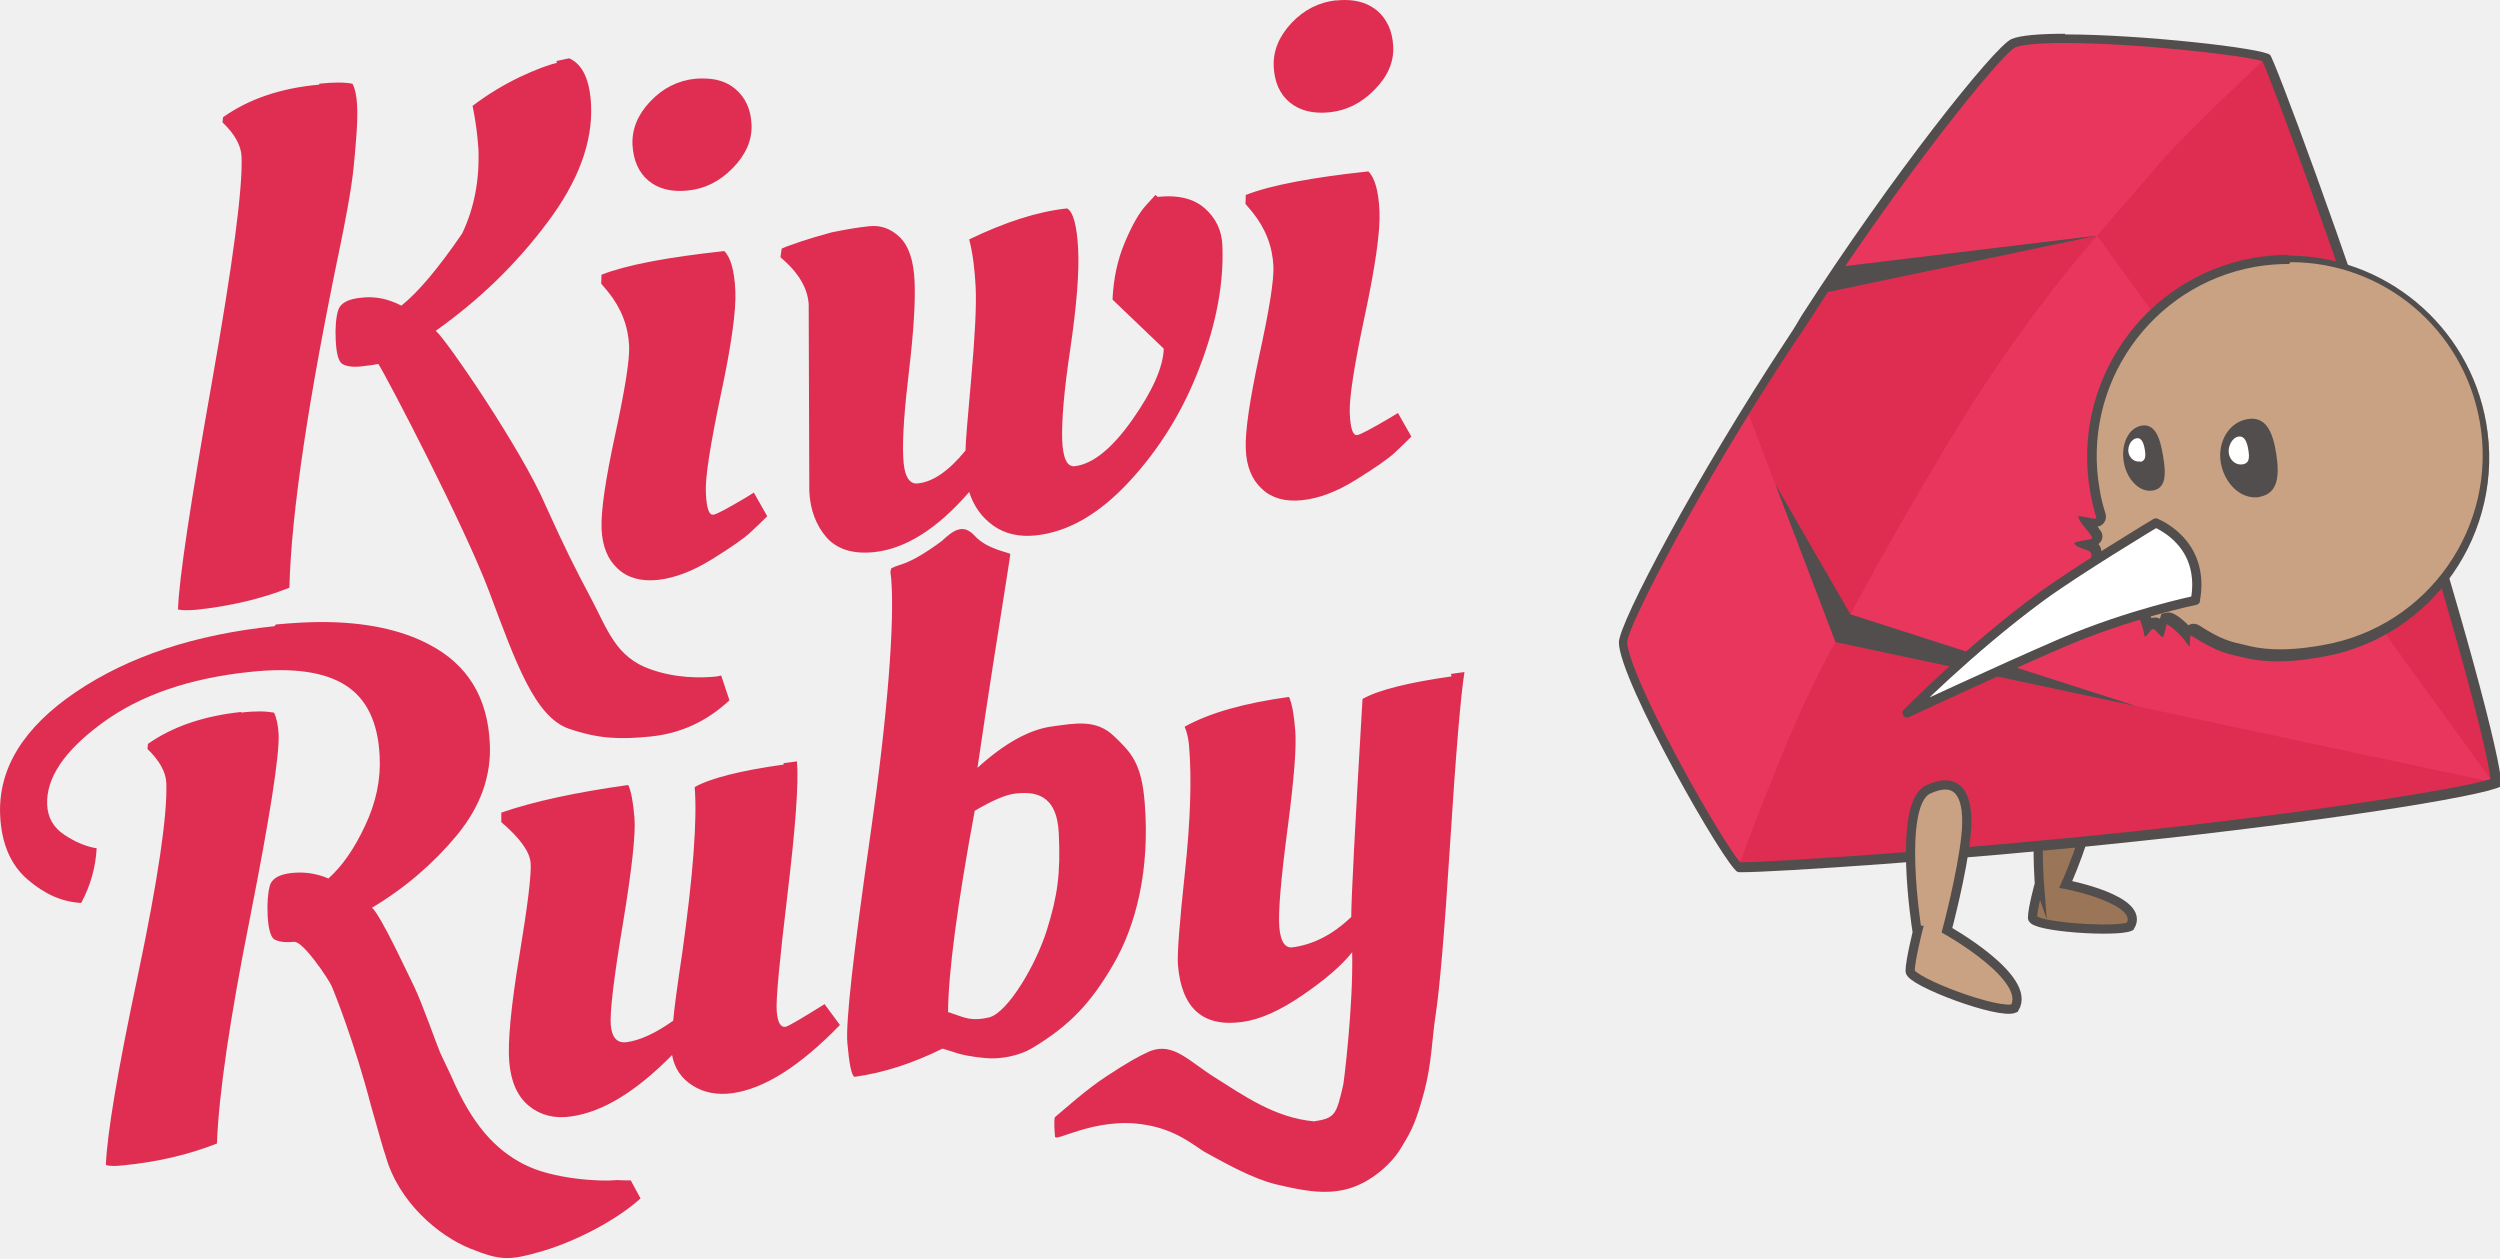
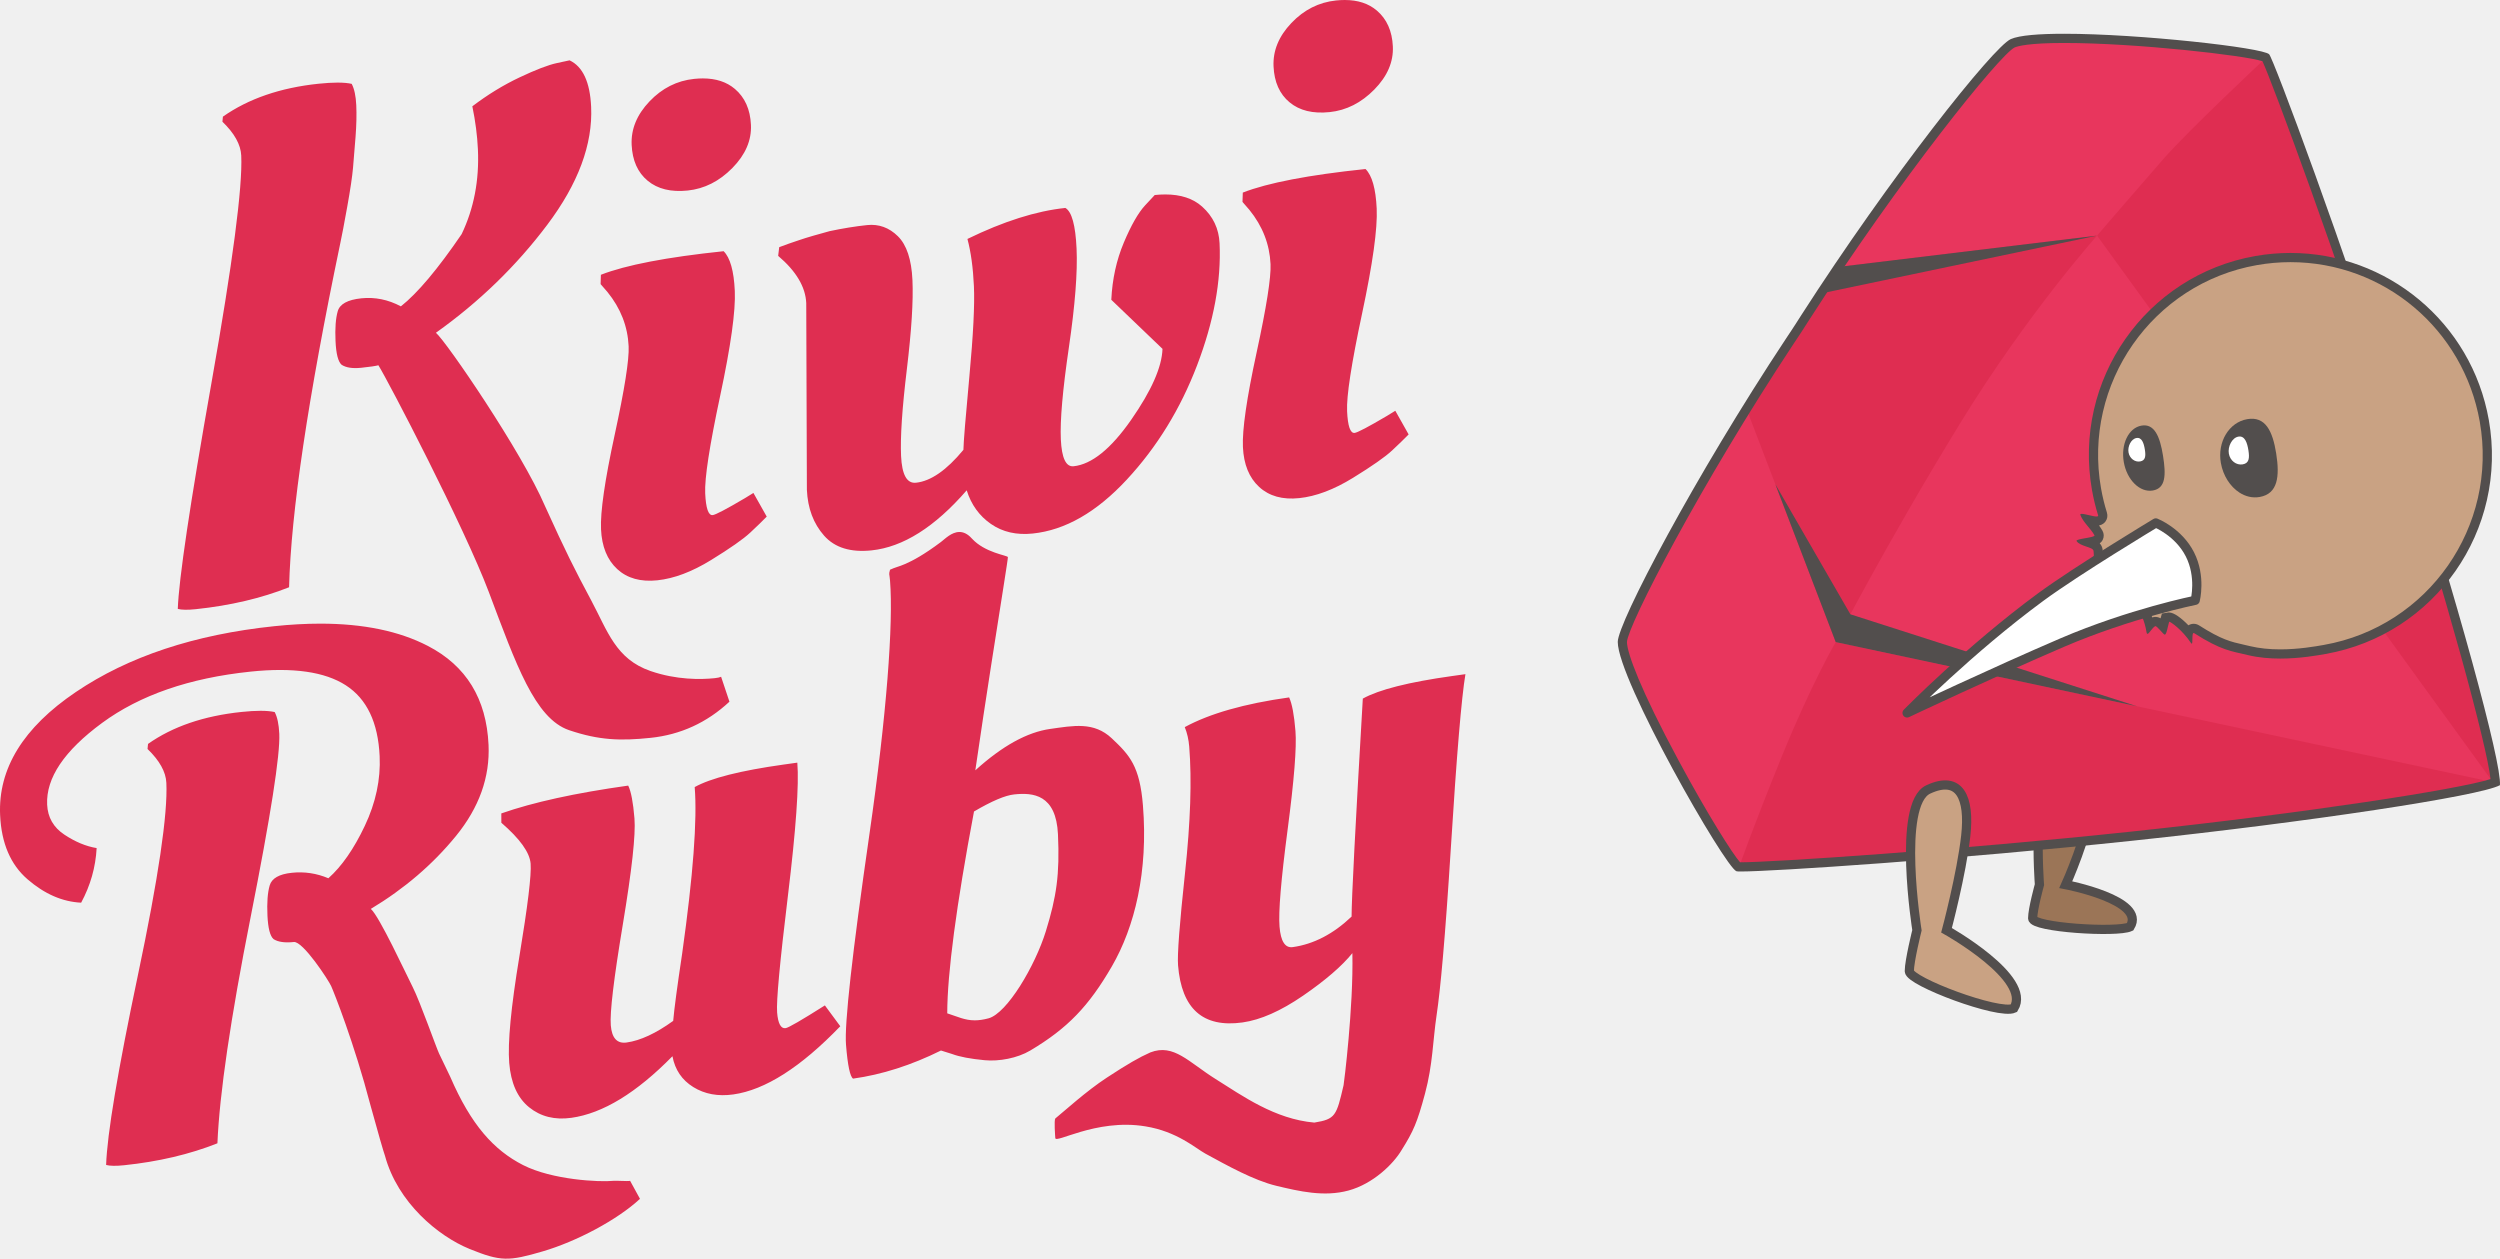
- <svg xmlns="http://www.w3.org/2000/svg" xmlns:xlink="http://www.w3.org/1999/xlink" width="814.62" height="410.13" viewBox="0 0 814.62 410.13">
-   <path fill="#9B7557" d="M664.55 288.26s-2.86-36.56 6.27-40.82c9.13-4.25 12.1 2.4 10.88 13.45-1.23 11-8.58 27.3-8.58 27.3s26.35 5 20.97 13.7c-4.4 2-31.8.2-31.8-2.8s2.2-11 2.2-11" />
-   <path fill="none" stroke="#524E4D" stroke-width="3" stroke-miterlimit="10" d="M664.55 288.26s-2.86-36.56 6.27-40.82c9.13-4.25 12.1 2.4 10.88 13.45-1.23 11-8.58 27.3-8.58 27.3s26.35 5 20.97 13.7c-4.4 2-31.8.2-31.8-2.8s2.2-11 2.2-11z" />
-   <path fill="#E8365D" d="M585.7 106.18l1.66-2.6c28.78-44.94 61.87-86.68 67.47-89.17 11.1-4.9 80.28 2.1 83 4.9 1.4 1.5 23.64 61.3 42.75 120.7 17.38 54 32.04 107.6 31.42 114.8l.02.1H812v.1h-.02c-6.32 3.5-61.3 11.8-117.7 17.9-62 6.6-125.72 10.6-127.6 9.9-3.7-1.3-38.15-61.7-38.15-73.9 0-6.1 24.73-53.3 54.14-97.8l1.7-2.5 1.34-2z" />
-   <path fill="#DF2D51" d="M569.37 133.94l28.8 75.3s16.04-31.34 40.6-71.43c21.78-35.5 44.55-61 44.55-61L600 86.9l-30.63 47.08z" />
-   <path fill="#524E4D" d="M600 86.86l83.32-10.08-89.26 18.7" />
-   <path fill-rule="evenodd" clip-rule="evenodd" fill="#DF2D51" d="M566.67 282.53c1.9.7 65.1-3.27 127.12-9.88 51.1-5.45 110.5-13.85 118.2-17.85l-213.9-45.6s-7.9 13.36-17.7 37.45c-9.4 22.98-13.9 35.85-13.9 35.85M737.8 19.3c1.4 1.47 23.56 60.45 42.63 119.8 15.7 48.98 32.1 106.74 31.53 115.37L683.33 76.77s16.88-19.6 21.65-25c8.42-9.58 32.87-32.46 32.87-32.46" />
-   <path fill="#524E4D" d="M672.6 14c23.64 0 58.9 4.06 64.6 5.94 3.35 7.18 24.46 64.26 42.68 120.7 17.33 53.68 30.48 102.26 31.65 113.22-10.5 3.37-60.38 11.1-116.62 17.07-57.8 6.14-117.7 10.04-127.6 10.04h-.3c-2.4-2.7-10.6-15.68-20-33.14-12.4-23.06-16.8-35.1-16.8-38.65.3-5.46 24-51.36 54.4-97.3l1.8-2.62 1.4-2.1 1.7-2.63c29.8-46.38 62.3-86.6 67.1-89.05 1-.45 4.6-1.48 16.2-1.48m0-3c-8.1 0-14.6.5-17.4 1.74-5.6 2.5-39.2 44.73-68.4 90.17l-1.6 2.7-1.3 2.1-1.7 2.6c-29.8 45.1-54.9 92.8-54.9 99 0 12.3 34.9 73.4 38.7 74.8.2.1.7.1 1.5.1 10.2 0 69.8-3.8 128-10 57.2-6 112.9-14.5 119.3-18v-.1c.6-7.2-14.2-61.5-31.9-116.1-19.4-60.2-42-120.7-43.4-122.1-2.1-2.2-42.2-6.7-66.8-6.7" />
-   <path fill="#524E4D" d="M602.94 200.17l-24.45-42.4 19.6 51.46 98.1 20.9" />
-   <path fill-rule="evenodd" clip-rule="evenodd" fill="#C9A283" d="M743.02 213.1c-3.7 0-7.1-.36-10.08-1.07-.73-.18-1.4-.33-2.07-.48-4.4-1-7.58-1.7-15.1-6.5-.3-.2-.64-.3-.97-.3-.95 0-1.42.56-1.66 1.28-2.46-2.85-5.2-4.96-6.3-4.96h-.13l-1 .17-.2.92c-.1.55-.3 1.15-.4 1.72v.33c-1-1.1-1.7-1.6-2.5-1.6h-.4l-.4.2c-.4.2-.7.5-1.1.9-2.2-8.8-8.8-13-13.3-15.8-1.4-.9-3.4-2.1-3.5-2.7.4-3.6.1-5.3.1-5.8-.2-1.4-1.7-1.9-3.2-2.4 2-.3 3-.6 3.4-1.5.3-.4.2-1 0-1.5-.6-1.1-1.4-2.1-2.2-3-.3-.4-.7-.8-1-1.3 1 .3 1.9.5 2.6.5.8 0 1.4-.2 1.7-.7.4-.4.4-1 .3-1.6-.8-2.6-1.5-5.3-1.9-8-6.2-34.9 17.2-68.3 52-74.5 3.7-.6 7.5-1 11.2-1 31.2 0 57.7 22.4 63.2 53.2 3 17-.8 34-10.6 48.1-9.8 14.1-24.5 23.4-41.4 26.4l-.2.1c-2.6.5-8.1 1.5-14.3 1.5" />
-   <path fill="#524E4D" d="M746.34 85.42c30.43 0 56.37 21.86 61.68 51.96 6.02 34.12-16.76 66.76-50.8 72.76l-.2.04c-2.6.46-8 1.4-14 1.4-3.6 0-6.87-.33-9.73-1-.8-.2-1.5-.34-2.1-.5-4.3-.95-7.4-1.64-14.6-6.3-.6-.34-1.2-.52-1.8-.52-.6 0-1.2.15-1.7.5-2.3-2.36-4.8-4.18-6.3-4.18h-.3l-.3.03-1.9.4-.5 1.6c-.5-.3-1.1-.4-1.7-.4-.4 0-.7.1-1.1.2-2.9-8-9.3-12.1-13.4-14.7-1-.6-2.3-1.4-2.8-1.9.2-3.3 0-5-.1-5.6-.1-.8-.5-1.4-.9-1.9.4-.3.7-.7 1-1.2.4-.9.4-2-.1-2.8-.4-.6-.8-1.2-1.2-1.7 1.1-.2 1.8-.8 2.1-1.3.6-.8.8-1.9.5-2.9-.8-2.5-1.5-5.2-1.9-7.8-6.1-34.1 16.7-66.7 50.8-72.7 3.6-.6 7.3-.9 10.9-.9m0-3c-3.8 0-7.6.4-11.5 1-35.7 6.3-59.6 40.5-53.3 76.3.5 2.8 1.1 5.6 2 8.3.1.3-.2.4-.6.4-1.2 0-3.7-.8-4.8-.8-.4 0-.6.1-.5.3.9 2.5 3.3 4.3 4.6 6.7.4.8-6.3 1.1-5.9 1.9 1.1 1.8 5.3 1.9 5.5 3.2 0 .1.3 1.7-.1 5.5-.3 3.8 15 6.1 17.4 21.1.1.4.2.5.3.5.5 0 1.5-2 2.5-2.5h.1c.6 0 2.5 2.5 2.9 2.7h.1c.6 0 .9-2.4 1.4-4.2.4 0 4.1 2.5 7.2 7 0 .1.1.2.2.2.4 0-.1-3.5.6-3.5 0 0 .1 0 .2.1 8.9 5.7 12 5.86 17.6 7.2 3.4.8 7 1.1 10.4 1.1 6.4 0 12.1-1.05 14.7-1.5 35.7-6.3 59.5-40.43 53.2-76.24-5.6-32-33.3-54.5-64.6-54.5" />
-   <path fill="#FFF" d="M715.3 195.6s2-7.68-1.74-14.98c-3.72-7.3-11.1-10.22-11.1-10.22s-25.58 15.4-37.52 24.17c-23.3 17.13-43.53 37.74-43.53 37.74s28.4-13.3 50.6-22.9c22.3-9.5 43.4-13.8 43.4-13.8" />
-   <path fill="none" stroke="#524E4D" stroke-width="3" stroke-linecap="round" stroke-linejoin="round" stroke-miterlimit="10" d="M715.3 195.6s2-7.68-1.74-14.98c-3.72-7.3-11.1-10.22-11.1-10.22s-25.58 15.4-37.52 24.17c-23.3 17.13-43.53 37.74-43.53 37.74s28.4-13.3 50.6-22.9c22.3-9.5 43.4-13.8 43.4-13.8z" />
-   <path fill="#524E4D" d="M736.32 161.94c-2.35.4-4.64-.17-6.62-1.44-3-1.94-5.3-5.5-6.04-9.63-1.2-6.84 2.63-13.24 8.56-14.28 5.94-1.1 8.32 3.8 9.48 11.2 1.16 7.4.55 13-5.38 14.1" />
-   <path fill="#FFF" d="M730.8 151.3c-2.1.38-4.13-1.18-4.53-3.47-.4-2.3 1-5.2 3.1-5.56 2.1-.37 2.9 2 3.27 4.48.4 2.5.25 4.2-1.84 4.56" />
-   <path fill="#524E4D" d="M701.5 159.83c-4.2.74-8.43-3.4-9.46-9.23-1.03-5.84 1.54-11.17 5.74-11.9 4.2-.75 6.02 3.45 7.03 9.77 1.1 6.33.9 10.62-3.3 11.36" />
-   <path fill="#FFF" d="M697.36 150.36c-1.75.3-3.44-1-3.8-2.95s.85-4.3 2.6-4.6c1.75-.3 2.4 1.7 2.74 3.8.33 2.1.22 3.6-1.54 3.9" />
-   <path fill="#C9A283" d="M624.63 303.12s-6.6-41.1 3.68-45.88c10.3-4.8 13.6 2.68 12.3 15.12s-6.2 30.76-6.2 30.76 28 15.64 22 25.43c-4.8 2.24-34-8.73-34-12.1s2.5-13.33 2.5-13.33" />
-   <path fill="none" stroke="#524E4D" stroke-width="3" stroke-miterlimit="10" d="M624.63 303.12s-6.6-41.1 3.68-45.88c10.3-4.8 13.6 2.68 12.3 15.12s-6.2 30.76-6.2 30.76 28 15.64 22 25.43c-4.8 2.24-34-8.73-34-12.1s2.5-13.33 2.5-13.33z" />
-   <defs>
-     <path id="a" d="M255.4 249.12c-14.1 1.98-23.8 4.42-29.04 7.34.86 10.66-.5 28.73-4.08 54.23-1.63 10.8-2.6 18.1-2.92 21.9-5.63 4-10.7 6.4-15.18 7-3.1.4-4.82-1.5-5.16-5.6s.97-15.2 3.93-32.9c2.95-17.8 4.2-29.3 3.8-34.5-.43-5.3-1.12-8.9-2.05-10.8-17.2 2.4-30.98 5.4-41.35 9v3.1c6.08 5.2 9.26 9.6 9.55 13.3.3 3.6-.93 13.7-3.66 30.2s-3.84 28.1-3.3 34.6c.52 6.5 2.67 11.3 6.45 14.4 3.7 3 8.3 4.2 13.7 3.4 10.2-1.4 21.2-8.1 32.9-20 .8 4.4 3.1 7.7 6.8 10 3.7 2.3 8 3.1 13 2.4 10.4-1.5 22-8.9 34.9-22.2l-5-6.8c-7.7 4.8-11.9 7.3-12.8 7.4-1.6.2-2.5-1.5-2.8-5.1-.3-3.7.9-16.3 3.5-38s3.7-36.2 3.1-43.4l-4.4.6zM78.7 231.98c-12.3 1.3-22.46 4.76-30.5 10.42l-.15 1.65c3.93 3.8 5.97 7.46 6.14 11.02.4 10.22-2.6 31.03-9.2 62.44-6.7 31.5-10.1 52.1-10.5 62.1 1.2.4 3.2.4 5.8.1 11.2-1.1 21.3-3.5 30.4-7.1.6-16.1 4.2-40.6 10.8-73.7 6.5-33 9.6-52.9 9.3-59.7-.2-3.1-.7-5.4-1.5-7-1.2-.2-2.8-.4-4.6-.4-1.8 0-3.9.1-6.2.4M473 220.4c-14.1 2-23.8 4.42-29.03 7.35-2.45 41.58-3.67 65.26-3.67 71.04-5.94 5.7-12.33 9-19.15 9.9-2.46.3-3.9-1.9-4.3-6.7-.36-4.8.5-15.3 2.65-31.6s3-27 2.56-32.3c-.4-5.3-1.1-8.9-2.04-11-14.57 2-25.9 5.2-34 9.7.77 1.9 1.26 4 1.44 6.3.9 10.8.43 24.5-1.36 41.2-1.8 16.7-2.54 26.7-2.27 30.1 1.15 14.2 8.16 20.4 21.02 18.6 5.9-.8 12.43-3.8 19.7-8.8 7.3-5 12.62-9.6 16.05-13.9.4 17.6-2.74 42.5-2.87 43-2.3 10-2.63 11-9.5 12.1-12.9-1.1-23.4-8.7-32.2-14.2-8.8-5.5-13.65-11.6-21.26-8.7-3.64 1.6-7.5 3.8-14.2 8.2-6.73 4.4-13.77 10.8-16.78 13.3-.5.6-.1 5.7 0 6.4 0 .9 3.2-.6 8.2-2.1 5.4-1.6 12.9-3.2 21.1-1.8 10.3 1.6 16.4 7.1 19.5 8.9 6.9 3.8 15.7 8.7 23.1 10.5 7.4 1.7 15.5 3.7 23.5 1.5 7.9-2.2 14.6-8.6 17.3-13.3 3.8-6.1 5-8.9 7.6-18.4 2.5-9.5 2.5-17.5 3.8-25.6 1.2-8.2 2.7-24.8 4.6-54.8 1.9-30 3.5-48.8 4.7-56.3l-4.4.6zM89.4 204.05c-26 2.7-47.55 9.86-64.7 21.45C7.58 237.1-.64 250.5.05 265.7c.42 9.13 3.4 16.1 8.93 20.87 5.54 4.8 11.36 7.35 17.47 7.65 3.03-5.6 4.7-11.55 5.05-17.8-3.47-.57-6.98-2.04-10.53-4.4-3.55-2.36-5.42-5.6-5.6-9.8-.4-8.67 5.56-17.54 17.9-26.6 12.32-9.07 28.44-14.64 48.36-16.7 13.85-1.47 24.2 0 31.05 4.43 6.85 4.4 10.53 12.13 11.03 23.1.4 7.6-1.2 15.16-4.8 22.7-3.5 7.5-7.5 13.2-11.9 17.1-3.8-1.63-7.8-2.23-11.9-1.8-4.1.44-6.5 1.8-7.2 4.14-.6 2.3-.9 5.5-.7 9.7.2 4.1.9 6.7 2 7.7 1.5.9 3.7 1.2 6.6.9 3-.3 11.3 12.3 12.2 14.3s7.5 18.5 12.8 38.8c2.7 9.5 4.2 15 4.8 16.5 4.2 15.3 17.4 26.2 27.5 30.3 10.2 4.1 12.9 4 23.9.8 11.1-3.3 24.3-10.3 31.7-17.1l-3.2-5.9c-.2.1-1.6 0-2.9 0-1-.1-2-.1-2.5 0-4.5.4-19.9-.3-29.4-5.2s-16.9-13-23.7-28.8l-3.6-7.6c-.8-1.8-6.2-17-8.5-21.6-2.3-4.6-10.9-23.3-13.7-25.6 11-6.6 20.2-14.6 27.8-23.8 7.6-9.3 11.1-19.2 10.6-29.7-.7-15.1-7.3-25.8-19.8-32.3-9.3-4.9-21-7.3-35-7.3-4.7 0-9.7.3-14.9.8m219 126.5c.1-13.1 3-35 8.7-65.8 5.8-3.4 10.2-5.3 13.2-5.6 6.1-.7 13.6-.1 14.2 13 .6 13.1-.4 20.3-3.9 31.5s-12.6 26.7-18.7 28.4c-1.7.4-3.2.6-4.5.6-3.2 0-5.5-1.2-8.9-2.3m-2-153.6c-5.5 4.1-9.2 6.1-11.6 7.1-2.2.9-3.2 1-5 1.9-.5 1.8-.2 1 0 3.5 1.1 13.9-1.1 43.7-6.7 82.7s-8.2 61.8-7.6 68.5 1.3 10.4 2.3 11c9.5-1.3 19-4.4 28.7-9.2l3.6 1.1c2.4.9 6 1.6 10.6 2s10.7-.7 14.9-3.2c12.2-7.3 19.1-14.5 26.6-27.4s11.9-31 10.2-52.5c-1-12.9-4.3-16.4-10.1-21.9s-12.5-4.1-20-3.1c-7.5 1-15.6 5.5-24.4 13.5 3.5-24.1 7.2-47.2 9.2-59.8.9-5.9 1.5-9.5 1.5-9.8 0-.6-7.5-1.4-11.7-6.1-1.4-1.5-2.7-2.1-4-2.1-2.6 0-4.7 2.3-6 3.3M196 89.4l-.1 3.04 2.2 2.6c4.3 5.3 6.6 11.2 6.9 17.7.2 4.35-1.3 13.95-4.53 28.83-3.22 14.87-4.7 25.14-4.45 30.8.25 5.63 2 9.96 5.3 12.96 3.24 3 7.6 4.2 13.05 3.63 5.43-.6 11.27-2.8 17.5-6.65s10.48-6.8 12.73-8.9c2.24-2.1 4.03-3.8 5.4-5.2l-4.36-7.7-2.73 1.7c-6.1 3.6-9.6 5.5-10.5 5.5-1.4.2-2.2-2.2-2.4-7.1-.3-4.8 1.4-15.4 4.8-31.7 3.5-16.3 5.1-27.7 4.8-34.2-.3-6.5-1.5-10.8-3.6-12.9-18.5 2-31.8 4.5-40 7.7m180.5-26l-3.1 3.4c-2.2 2.4-4.5 6.4-6.9 12.1-2.4 5.7-3.7 11.9-4 18.6l16.7 16c-.2 6-3.6 13.7-10.2 23.1s-12.9 14.5-18.8 15.2c-2.5.3-3.9-2.6-4.1-8.7-.2-6.1.6-16.1 2.7-29.9 2-13.8 2.9-24.6 2.5-32.2s-1.6-12.1-3.6-13.2c-9.5 1-20.1 4.4-31.9 10.1 1.1 4.3 1.8 9.4 2.1 15.4.3 6.1-.2 15.9-1.4 29.4s-1.9 21.5-1.9 24c-5.5 6.7-10.6 10.2-15.5 10.7-2.9.4-4.6-2.5-4.8-8.7-.3-6.1.4-15.5 1.9-28.1 1.5-12.7 2.1-22.4 1.8-29.1-.3-6.7-1.9-11.5-4.8-14.3-2.9-2.8-6.2-4-10-3.6-3.8.4-7.8 1.1-12.2 2-1.8.5-3.6 1-5.3 1.5-1.7.5-3.2 1-4.5 1.4l-3.4 1.2c-1 .3-2 .7-3.1 1.2l-.4 2.8c5.9 5 8.9 10.1 9.2 15.4l.2 60.9c.3 6.1 2.2 11 5.6 15 3.5 3.9 8.6 5.5 15.5 4.8 10.3-1.1 20.6-7.6 31-19.6 1.5 4.7 4.1 8.3 7.9 11 3.8 2.67 8.4 3.7 13.7 3.16 10.6-1.1 20.8-7 30.6-17.6 9.8-10.6 17.5-23 22.9-37.26 5.5-14.26 7.9-27.5 7.4-39.7-.2-4.8-2.1-8.8-5.7-12-2.9-2.6-6.9-3.95-11.9-3.95-1.1 0-2.27.1-3.47.2m28.7-.8l-.1 3.1 2.2 2.6c4.3 5.3 6.6 11.2 6.9 17.7.2 4.4-1.3 14-4.56 28.85-3.2 14.83-4.7 25.1-4.44 30.74.2 5.65 2 10 5.3 13 3.2 3 7.6 4.2 13 3.64 5.4-.54 11.3-2.74 17.5-6.6s10.5-6.8 12.75-8.9c2.23-2.1 4.02-3.84 5.4-5.22l-4.37-7.7-2.8 1.7c-6.1 3.6-9.6 5.4-10.5 5.5-1.4.2-2.2-2.2-2.4-7.1-.22-4.82 1.4-15.42 4.88-31.72s5.1-27.7 4.8-34.2c-.3-6.5-1.5-10.8-3.63-12.9-18.5 1.98-31.83 4.5-40 7.7M104 27.58C91.4 28.7 81 32.3 72.67 38.2l-.17 1.67c3.98 3.8 6 7.46 6.2 11.02.45 10.2-2.8 34.9-9.75 74.2S58.3 188.9 58 198.6c1.3.3 3.24.3 5.9.1 11.2-1.2 21.4-3.6 30.4-7.2.6-24.4 6.2-61.7 16.7-112.1.5-2.4 1.3-6.4 2.3-11.9 1-5.6 1.6-9.8 1.9-12.7.3-2.9.6-6.3.9-10.2.3-3.9.4-7.3.26-10.3-.15-3-.65-5.38-1.5-7-1.2-.27-2.75-.4-4.6-.4-1.78 0-3.84.12-6.2.36m122.43-1.6c-5.6.6-10.5 3.05-14.6 7.4-4.1 4.3-6 9-5.8 14.1.3 5.1 2 9 5.2 11.7 3.2 2.7 7.6 3.8 13 3.2 5.4-.54 10.3-3 14.5-7.32s6.3-9 6.1-14.07-2-8.9-5.3-11.7c-2.7-2.3-6.2-3.4-10.5-3.4-.9 0-1.8.02-2.8.12m-44.8-5.2c-2.7.6-6.8 2.1-12.1 4.6-5.2 2.5-10.4 5.6-15.4 9.4 1 4.9 1.6 9.5 1.9 14 .4 10-1.3 19.2-5.3 27.6-7.8 11.4-14.4 19.2-19.8 23.5-4.2-2.2-8.5-3.1-12.9-2.6-4.5.4-7 1.8-7.7 4.1-.7 2.3-1 5.6-.8 9.7.2 4.1.8 6.7 2 7.7 1.4.9 3.5 1.2 6.3.9 2.8-.3 4.7-.6 5.6-.8 3.2 5.1 28 52.7 36 73.9 8.8 23.5 15 41.2 26.2 45 9.7 3.3 16.6 3.5 26.5 2.5 9.8-1 18.3-4.9 25.7-11.8l-2.7-8.1c-.5.2-1.2.3-2.1.4-4.5.4-12.5.6-20.9-2.4-11.3-3.9-14-12.9-19.4-23.1-5.4-10.2-8.1-15.5-15-30.7-7.6-17.7-32.1-53.6-35.6-56.5 14.1-10 26.2-21.7 36.3-35.2 10.1-13.4 14.9-26.2 14.3-38.5-.4-8-2.7-13.1-7.1-15.1l-4.2.9zM435.4.1c-5.6.6-10.46 3.06-14.56 7.38-4.1 4.4-6.03 9.1-5.8 14.2.24 5.1 1.98 9 5.23 11.7 3.3 2.7 7.6 3.76 13.1 3.2 5.44-.6 10.3-3 14.55-7.36 4.27-4.34 6.3-9.02 6.06-14.05-.23-5-2-8.9-5.23-11.7C446 1.2 442.5 0 438.2 0c-.9 0-1.85.06-2.83.16" />
-   </defs>
-   <clipPath id="b">
-     <use xlink:href="#a" overflow="visible" />
-   </clipPath>
-   <path clip-path="url(#b)" fill="#DF2E51" d="M-5-5h487.5v420.13H-5z" />
+ <svg xmlns="http://www.w3.org/2000/svg" xmlns:xlink="http://www.w3.org/1999/xlink" version="1.1" id="Layer_1" x="0px" y="0px" width="814.618px" height="410.135px" viewBox="0 0 814.618 410.135" enable-background="new 0 0 814.618 410.135" xml:space="preserve">
+   <g>
+     <path fill="#9B7557" d="M664.547,288.265c0,0-2.862-36.562,6.272-40.82c9.134-4.258,12.102,2.383,10.878,13.449   c-1.225,11.064-8.577,27.371-8.577,27.371s26.346,5.02,20.966,13.734c-4.311,1.99-31.75,0.23-31.75-2.762   S664.547,288.265,664.547,288.265" />
+     <path fill="none" stroke="#524E4D" stroke-width="3" stroke-miterlimit="10" d="M664.547,288.265c0,0-2.862-36.562,6.272-40.82   c9.134-4.258,12.102,2.383,10.878,13.449c-1.225,11.064-8.577,27.371-8.577,27.371s26.346,5.02,20.966,13.734   c-4.311,1.99-31.75,0.23-31.75-2.762S664.547,288.265,664.547,288.265z" />
+     <path fill="#E8365D" d="M585.706,106.179c0.551-0.868,1.104-1.735,1.657-2.601c28.777-44.936,61.868-86.682,67.463-89.164   c11.113-4.93,80.281,2.057,83.014,4.891c1.396,1.449,23.627,61.291,42.736,120.656c17.38,53.988,32.046,107.621,31.423,114.81   l0.021,0.014c-0.006,0.002-0.015,0.006-0.022,0.01c0,0.01,0,0.018-0.001,0.025l-0.02-0.014   c-6.32,3.486-61.292,11.834-117.688,17.848c-62.014,6.611-125.728,10.562-127.618,9.875c-3.699-1.35-38.142-61.738-38.142-73.895   c0-6.122,24.735-53.3,54.137-97.831c0.565-0.856,1.135-1.714,1.704-2.569L585.706,106.179z" />
+     <path fill="#DF2D51" d="M569.367,133.941l28.799,75.285c0,0,16.042-31.328,40.616-71.414   c21.773-35.519,44.539-61.037,44.539-61.037l-83.329,10.084L569.367,133.941z" />
+     <polygon fill="#524E4D" points="599.992,86.858 683.321,76.775 594.057,95.473  " />
+     <path fill-rule="evenodd" clip-rule="evenodd" fill="#DF2D51" d="M566.668,282.529c1.892,0.688,65.104-3.266,127.118-9.875   c51.121-5.451,110.563-13.867,118.232-17.869l-213.854-45.561c0,0-7.845,13.352-17.645,37.449   C571.174,269.654,566.668,282.529,566.668,282.529" />
+     <path fill-rule="evenodd" clip-rule="evenodd" fill="#DF2D51" d="M737.839,19.305c1.396,1.45,23.559,60.428,42.627,119.807   c15.718,48.949,32.092,106.708,31.539,115.341L683.321,76.775c0,0,16.881-19.601,21.645-25.012   C713.395,42.189,737.839,19.305,737.839,19.305" />
+     <path fill="#524E4D" d="M672.588,14.002c23.649,0,58.921,4.058,64.623,5.941c3.344,7.18,24.453,64.26,42.666,120.686   c17.329,53.689,30.481,102.273,31.658,113.228c-10.515,3.371-60.383,11.088-116.621,17.068   c-57.831,6.148-117.791,10.049-127.619,10.049c-0.114,0-0.215-0.002-0.306-0.002c-2.423-2.709-10.624-15.682-20.02-33.145   c-12.408-23.059-16.829-35.094-16.829-38.646c0.274-5.46,23.984-51.361,54.398-97.304c0.571-0.864,1.146-1.728,1.74-2.617   l1.372-2.105c0.559-0.875,1.116-1.75,1.675-2.621c29.782-46.379,62.23-86.605,67.103-89.054   C657.432,15.035,661.016,14.002,672.588,14.002L672.588,14.002 M672.585,11.002c-8.134,0-14.571,0.494-17.371,1.734   c-5.673,2.51-39.229,44.73-68.411,90.176c-0.562,0.875-1.122,1.752-1.681,2.631l-1.355,2.078c-0.578,0.867-1.155,1.732-1.729,2.6   c-29.814,45.035-54.897,92.751-54.897,98.941c0,12.295,34.926,73.371,38.677,74.734c0.146,0.053,0.646,0.078,1.478,0.078   c10.185,0,69.799-3.885,127.936-10.066c57.189-6.08,112.935-14.523,119.342-18.049l0.021,0.014   c0.001-0.008,0.001-0.018,0.002-0.023c0.006-0.006,0.015-0.01,0.022-0.014l-0.021-0.012c0.632-7.273-14.24-61.514-31.864-116.115   c-19.379-60.041-41.921-120.561-43.338-122.027C737.312,15.527,697.183,11.002,672.585,11.002" />
+     <polygon fill="#524E4D" points="602.942,200.166 578.487,157.785 598.167,209.226 696.338,230.14  " />
+     <path fill-rule="evenodd" clip-rule="evenodd" fill="#C9A283" d="M743.021,213.095c-3.714,0-7.107-0.359-10.085-1.068   c-0.721-0.172-1.402-0.326-2.062-0.475c-4.402-0.988-7.584-1.703-15.095-6.495c-0.304-0.192-0.644-0.296-0.981-0.296   c-0.949,0-1.421,0.548-1.658,1.269c-2.463-2.853-5.188-4.955-6.312-4.955h-0.118l-1.073,0.17l-0.264,0.92   c-0.156,0.545-0.296,1.141-0.429,1.711c-0.025,0.104-0.051,0.218-0.078,0.334c-1.033-1.113-1.689-1.691-2.537-1.691h-0.375   l-0.398,0.191c-0.404,0.217-0.762,0.527-1.087,0.873c-2.261-8.838-8.848-12.998-13.318-15.821c-1.45-0.917-3.438-2.173-3.555-2.729   c0.328-3.629,0.112-5.379,0.038-5.828c-0.23-1.457-1.726-1.984-3.189-2.482c1.942-0.352,2.956-0.611,3.393-1.53   c0.226-0.475,0.207-1.034-0.049-1.495c-0.627-1.127-1.446-2.117-2.238-3.074c-0.351-0.424-0.694-0.838-1.011-1.252   c0.979,0.228,1.896,0.431,2.597,0.431c0.769,0,1.347-0.255,1.716-0.757c0.33-0.448,0.419-1.025,0.244-1.584   c-0.816-2.625-1.474-5.336-1.953-8.057c-6.16-34.937,17.171-68.357,52.008-74.498c3.698-0.652,7.462-0.984,11.187-0.984   c31.164,0,57.729,22.375,63.163,53.201c2.985,16.924-0.781,33.994-10.604,48.065c-9.823,14.07-24.527,23.458-41.402,26.432   l-0.229,0.041C754.625,212.126,749.14,213.095,743.021,213.095" />
+     <path fill="#524E4D" d="M746.339,85.422c30.435,0,56.375,21.854,61.685,51.961c6.017,34.121-16.769,66.762-50.791,72.761   l-0.227,0.041c-2.596,0.457-7.996,1.41-13.984,1.41c-3.598,0-6.873-0.346-9.737-1.027c-0.728-0.174-1.414-0.328-2.078-0.479   c-4.255-0.955-7.329-1.645-14.62-6.296c-0.545-0.348-1.163-0.531-1.786-0.531h-0.002c-0.553,0-1.163,0.148-1.712,0.494   c-2.264-2.354-4.724-4.178-6.259-4.178h-0.251l-0.235,0.037l-1.885,0.303l-0.447,1.559c-0.505-0.288-1.049-0.456-1.681-0.457   c-0.348,0-0.694,0.059-1.021,0.17c-2.844-8.055-9.277-12.12-13.355-14.695c-0.972-0.613-2.248-1.421-2.811-1.92   c0.259-3.307,0.07-5.01-0.025-5.602c-0.128-0.805-0.469-1.424-0.928-1.912c0.419-0.307,0.754-0.699,1.004-1.225   c0.433-0.912,0.397-1.984-0.094-2.869c-0.348-0.625-0.736-1.196-1.145-1.74c1.148-0.219,1.797-0.873,2.105-1.292   c0.615-0.836,0.786-1.899,0.47-2.92c-0.798-2.562-1.44-5.21-1.91-7.871c-6.016-34.121,16.769-66.763,50.792-72.761   C739.023,85.746,742.699,85.422,746.339,85.422L746.339,85.422 M746.336,82.422c-3.773,0-7.603,0.328-11.447,1.006   c-35.709,6.297-59.539,40.429-53.225,76.236c0.498,2.824,1.169,5.574,1.999,8.242c0.09,0.289-0.129,0.395-0.529,0.395   c-1.133,0-3.717-0.859-4.794-0.859c-0.369,0-0.561,0.102-0.456,0.373c0.936,2.428,3.303,4.292,4.593,6.611   c0.418,0.752-6.283,1.119-5.834,1.859c1.076,1.766,5.314,1.928,5.509,3.156c0.016,0.098,0.293,1.663-0.049,5.479   c-0.343,3.817,14.963,6.121,17.331,21.068c0.062,0.393,0.173,0.549,0.32,0.549c0.525,0,1.523-1.977,2.506-2.501   c0.021-0.01,0.042-0.016,0.068-0.016c0.568,0.001,2.471,2.519,2.948,2.742c0.037,0.018,0.073,0.025,0.106,0.025   c0.592,0,0.91-2.387,1.433-4.208c0.003,0,0.007,0,0.012,0c0.414,0,4.097,2.459,7.157,7.019c0.077,0.096,0.139,0.141,0.188,0.141   c0.447,0-0.061-3.477,0.625-3.477c0.052,0,0.109,0.02,0.175,0.061c8.865,5.656,12.021,5.828,17.615,7.164   c3.441,0.82,7.036,1.109,10.434,1.109c6.433,0,12.149-1.043,14.731-1.498c35.709-6.295,59.539-40.427,53.226-76.235   C805.344,104.91,777.616,82.422,746.336,82.422" />
+     <path fill="#FFFFFF" d="M715.304,195.607c0,0,1.983-7.684-1.74-14.992c-3.723-7.307-11.105-10.219-11.105-10.219   s-25.581,15.395-37.515,24.171c-23.303,17.137-43.531,37.743-43.531,37.743s28.309-13.375,50.521-22.91   C694.145,199.865,715.304,195.607,715.304,195.607" />
+     <path fill="none" stroke="#524E4D" stroke-width="3" stroke-linecap="round" stroke-linejoin="round" stroke-miterlimit="10" d="   M715.304,195.607c0,0,1.983-7.684-1.74-14.992c-3.723-7.307-11.105-10.219-11.105-10.219s-25.581,15.395-37.515,24.171   c-23.303,17.137-43.531,37.743-43.531,37.743s28.309-13.375,50.521-22.91C694.145,199.865,715.304,195.607,715.304,195.607z" />
+     <path fill="#524E4D" d="M736.318,161.939c-2.351,0.414-4.636-0.164-6.614-1.439c-3.013-1.944-5.312-5.506-6.039-9.635   c-1.207-6.84,2.625-13.233,8.559-14.279c5.933-1.047,8.316,3.83,9.478,11.244C742.861,155.246,742.251,160.894,736.318,161.939" />
+     <path fill="#FFFFFF" d="M730.796,151.309c-2.097,0.369-4.125-1.188-4.528-3.479c-0.404-2.29,1.005-5.188,3.103-5.558   c2.097-0.371,2.887,1.998,3.272,4.482C733.03,149.238,732.893,150.938,730.796,151.309" />
+     <path fill="#524E4D" d="M701.506,159.828c-4.2,0.74-8.439-3.392-9.469-9.23c-1.029-5.838,1.54-11.17,5.74-11.91   c4.2-0.741,6.02,3.459,7.031,9.783C705.82,154.797,705.706,159.088,701.506,159.828" />
+     <path fill="#FFFFFF" d="M697.364,150.357c-1.752,0.31-3.449-1.01-3.791-2.945s0.832-4.381,2.584-4.689   c1.752-0.31,2.416,1.692,2.742,3.791C699.225,148.613,699.116,150.049,697.364,150.357" />
+     <path fill="#C9A283" d="M624.632,303.123c0,0-6.589-41.096,3.677-45.881c10.267-4.787,13.603,2.678,12.227,15.115   s-6.268,30.766-6.268,30.766s27.992,15.633,21.945,25.428c-4.845,2.236-34.066-8.732-34.066-12.096   S624.632,303.123,624.632,303.123" />
+     <path fill="none" stroke="#524E4D" stroke-width="3" stroke-miterlimit="10" d="M624.632,303.123c0,0-6.589-41.096,3.677-45.881   c10.267-4.787,13.603,2.678,12.227,15.115s-6.268,30.766-6.268,30.766s27.992,15.633,21.945,25.428   c-4.845,2.236-34.066-8.732-34.066-12.096S624.632,303.123,624.632,303.123z" />
+   </g>
+   <g>
+     <defs>
+       <path id="SVGID_1_" d="M255.39,249.123c-14.103,1.975-23.778,4.422-29.026,7.342c0.861,10.656-0.498,28.73-4.079,54.223    c-1.631,10.85-2.606,18.172-2.926,21.963c-5.626,4.068-10.687,6.416-15.18,7.047c-3.1,0.432-4.818-1.436-5.155-5.605    s0.971-15.131,3.924-32.881c2.952-17.75,4.217-29.25,3.792-34.502c-0.424-5.25-1.105-8.826-2.042-10.725    c-17.201,2.408-30.982,5.43-41.345,9.066l0.011,3.043c6.065,5.244,9.245,9.68,9.538,13.311c0.293,3.627-0.928,13.717-3.665,30.266    s-3.839,28.105-3.308,34.668c0.53,6.564,2.683,11.377,6.456,14.443c3.774,3.062,8.373,4.215,13.796,3.457    c10.228-1.432,21.205-8.123,32.934-20.072c0.826,4.414,3.096,7.766,6.808,10.059c3.71,2.293,8.046,3.09,13.005,2.396    c10.382-1.453,22.007-8.861,34.875-22.219l-5.016-6.795c-7.603,4.812-11.87,7.285-12.8,7.414c-1.55,0.217-2.471-1.49-2.765-5.117    c-0.293-3.631,0.878-16.289,3.512-37.979c2.635-21.689,3.659-36.162,3.072-43.422L255.39,249.123z M78.716,231.984    c-12.294,1.285-22.455,4.758-30.484,10.42l-0.159,1.648c3.927,3.789,5.971,7.463,6.134,11.023    c0.468,10.215-2.605,31.027-9.219,62.434c-6.615,31.408-10.085,52.105-10.409,62.094c1.266,0.334,3.222,0.363,5.867,0.086    c11.206-1.17,21.339-3.551,30.4-7.145c0.671-16.088,4.276-40.648,10.817-73.682c6.539-33.033,9.654-52.955,9.342-59.764    c-0.143-3.098-0.641-5.455-1.497-7.076c-1.214-0.273-2.751-0.408-4.61-0.408C83.13,231.615,81.069,231.738,78.716,231.984     M473.095,220.292c-14.103,1.975-23.776,4.422-29.026,7.346c-2.437,41.572-3.656,65.25-3.66,71.029    c-5.965,5.678-12.358,8.994-19.176,9.947c-2.48,0.348-3.914-1.873-4.301-6.66c-0.387-4.789,0.487-15.297,2.623-31.527    c2.137-16.23,2.991-26.971,2.566-32.223c-0.424-5.25-1.112-8.902-2.061-10.957c-14.568,2.039-25.904,5.268-34.009,9.682    c0.782,1.92,1.267,4.039,1.454,6.355c0.874,10.812,0.417,24.541-1.372,41.191c-1.788,16.65-2.544,26.674-2.269,30.072    c1.148,14.209,8.154,20.412,21.015,18.613c5.89-0.826,12.472-3.738,19.746-8.738c7.274-5.002,12.62-9.615,16.041-13.842    c0.39,17.623-2.735,42.473-2.867,43.039c-2.325,10.01-2.634,11.041-9.53,12.174c-12.881-1.133-23.389-8.689-32.181-14.201    c-8.793-5.51-13.634-11.625-21.247-8.664c-3.631,1.6-7.491,3.834-14.206,8.232c-6.714,4.4-13.753,10.844-16.766,13.291    c-0.444,0.566-0.058,5.67,0,6.398c0.071,0.889,3.222-0.572,8.234-2.035c5.39-1.572,12.932-3.146,21.114-1.793    c10.36,1.662,16.381,7.162,19.563,8.891c6.967,3.789,15.752,8.729,23.17,10.496c7.416,1.77,15.5,3.689,23.475,1.514    c7.973-2.174,14.584-8.59,17.314-13.227c3.824-6.107,5.062-8.92,7.604-18.373c2.544-9.455,2.552-17.432,3.774-25.568    c1.224-8.137,2.777-24.756,4.658-54.775c1.883-30.018,3.461-48.785,4.733-56.305L473.095,220.292z M89.399,204.039    c-25.989,2.716-47.553,9.871-64.693,21.46c-17.14,11.588-25.361,24.969-24.666,40.137c0.417,9.133,3.395,16.092,8.93,20.879    c5.536,4.789,11.36,7.326,17.472,7.623c3.028-5.605,4.711-11.535,5.049-17.791c-3.466-0.572-6.973-2.033-10.521-4.385    c-3.548-2.35-5.417-5.613-5.609-9.793c-0.396-8.668,5.57-17.535,17.899-26.6c12.329-9.066,28.453-14.639,48.373-16.721    c13.851-1.449,24.2,0.035,31.048,4.451c6.848,4.416,10.524,12.121,11.027,23.109c0.347,7.586-1.261,15.141-4.826,22.668    c-3.564,7.527-7.525,13.229-11.882,17.105c-3.827-1.621-7.803-2.217-11.926-1.785c-4.125,0.43-6.525,1.809-7.201,4.133    c-0.674,2.326-0.917,5.58-0.725,9.758c0.192,4.18,0.857,6.754,1.995,7.725c1.451,0.936,3.654,1.25,6.612,0.941    c2.956-0.309,11.245,12.357,12.144,14.34s7.494,18.5,12.801,38.787c2.625,9.523,4.207,15.035,4.745,16.533    c4.14,15.277,17.35,26.184,27.528,30.338c10.178,4.152,12.825,4.051,23.892,0.801c11.066-3.248,24.319-10.281,31.669-17.115    l-3.215-5.869c-0.257,0.113-1.635,0.068-2.964,0.025c-1.048-0.035-2.066-0.068-2.477-0.025    c-4.513,0.471-19.962-0.289-29.452-5.141c-9.49-4.85-16.897-12.988-23.718-28.762c-1.556-3.258-2.766-5.775-3.629-7.553    c-0.863-1.775-6.215-16.959-8.535-21.539c-2.321-4.578-10.95-23.252-13.717-25.607c10.957-6.588,20.21-14.514,27.761-23.779    c7.55-9.266,11.085-19.162,10.603-29.688c-0.687-15.014-7.278-25.756-19.772-32.227c-9.345-4.839-21.026-7.259-35.048-7.259    C99.646,203.215,94.654,203.49,89.399,204.039 M308.656,330.191c0.027-13.066,2.932-34.988,8.716-65.764    c5.787-3.404,10.158-5.262,13.115-5.57c6.069-0.635,13.651-0.053,14.25,13.023c0.599,13.08-0.476,20.299-3.948,31.549    c-3.472,11.25-12.62,26.762-18.688,28.391c-1.733,0.465-3.184,0.654-4.484,0.654C314.364,332.474,312.057,331.281,308.656,330.191     M306.611,176.6c-5.525,4.148-9.224,6.109-11.601,7.143c-2.174,0.946-3.206,1.059-4.999,1.898c-0.466,1.796-0.2,1.033,0,3.504    c1.124,13.9-1.095,43.767-6.72,82.744s-8.165,61.822-7.622,68.541s1.311,10.398,2.303,11.039c9.453-1.322,19-4.377,28.644-9.162    l3.617,1.135c2.424,0.908,5.966,1.584,10.625,2.025s10.627-0.641,14.861-3.16c12.177-7.246,19.058-14.459,26.555-27.379    c7.496-12.922,11.885-31,10.149-52.469c-1.036-12.816-4.299-16.369-10.152-21.877c-5.852-5.506-12.535-4.115-20.051-3.064    c-7.516,1.053-15.654,5.549-24.415,13.492c3.491-24.074,7.196-47.19,9.171-59.753c0.929-5.906,1.476-9.481,1.438-9.727    c-0.088-0.566-7.511-1.387-11.765-6.087c-1.396-1.543-2.759-2.099-4.024-2.099C310.036,173.344,307.852,175.668,306.611,176.6     M195.798,89.535l-0.095,3.043l2.229,2.566c4.308,5.305,6.611,11.207,6.909,17.707c0.198,4.335-1.317,13.941-4.544,28.82    c-3.228,14.879-4.712,25.144-4.454,30.793c0.259,5.648,2.021,9.975,5.286,12.978c3.265,3.002,7.621,4.219,13.068,3.649    c5.446-0.569,11.287-2.773,17.523-6.614c6.236-3.84,10.477-6.812,12.726-8.912c2.25-2.101,4.047-3.844,5.391-5.229l-4.341-7.711    l-2.737,1.686c-6.09,3.592-9.603,5.438-10.536,5.533c-1.401,0.147-2.213-2.217-2.437-7.094c-0.223-4.875,1.404-15.465,4.878-31.77    c3.475-16.305,5.065-27.707,4.767-34.208c-0.298-6.501-1.511-10.808-3.641-12.917C217.271,83.791,203.94,86.352,195.798,89.535     M376.268,63.547l-3.13,3.359c-2.235,2.412-4.552,6.463-6.949,12.158c-2.398,5.693-3.755,11.9-4.073,18.621l16.682,15.986    c-0.197,5.931-3.598,13.635-10.2,23.112s-12.861,14.525-18.775,15.144c-2.489,0.261-3.874-2.666-4.154-8.781    c-0.281-6.113,0.592-16.08,2.617-29.9c2.026-13.82,2.863-24.561,2.512-32.223s-1.57-12.083-3.657-13.266    c-9.493,0.992-20.128,4.359-31.906,10.101c1.132,4.237,1.836,9.373,2.113,15.409c0.277,6.038-0.214,15.809-1.472,29.314    c-1.258,13.508-1.908,21.508-1.95,24c-5.481,6.639-10.635,10.209-15.459,10.713c-2.957,0.311-4.575-2.593-4.855-8.705    c-0.28-6.115,0.344-15.512,1.874-28.191c1.531-12.68,2.142-22.386,1.834-29.12c-0.309-6.733-1.896-11.504-4.76-14.315    c-2.866-2.812-6.205-4.018-10.018-3.619c-3.813,0.399-7.887,1.059-12.223,1.978c-1.854,0.505-3.629,1.002-5.327,1.491    c-1.698,0.488-3.201,0.957-4.509,1.404c-1.309,0.447-2.464,0.841-3.465,1.179c-1.001,0.338-2.039,0.719-3.114,1.142l-0.34,2.836    c5.859,4.986,8.908,10.11,9.149,15.373l0.207,60.866c0.277,6.036,2.146,11.013,5.61,14.927c3.463,3.916,8.618,5.516,15.465,4.799    c10.272-1.073,20.607-7.598,31.004-19.57c1.465,4.668,4.094,8.32,7.891,10.956c3.795,2.635,8.338,3.678,13.629,3.124    c10.583-1.106,20.792-6.956,30.627-17.549c9.835-10.594,17.476-23.018,22.921-37.272c5.446-14.256,7.889-27.497,7.328-39.726    c-0.219-4.799-2.123-8.797-5.709-12c-2.943-2.627-6.933-3.941-11.968-3.941C378.618,63.359,377.466,63.422,376.268,63.547     M404.959,62.756l-0.096,3.043l2.229,2.565c4.309,5.306,6.611,11.207,6.91,17.708c0.197,4.334-1.316,13.94-4.544,28.82    c-3.228,14.879-4.713,25.142-4.454,30.792c0.259,5.649,2.021,9.976,5.285,12.978c3.266,3.004,7.621,4.221,13.068,3.65    c5.446-0.57,11.287-2.773,17.522-6.614s10.478-6.811,12.728-8.913c2.25-2.101,4.047-3.844,5.389-5.229l-4.34-7.711l-2.736,1.685    c-6.092,3.593-9.604,5.437-10.536,5.535c-1.401,0.146-2.214-2.219-2.437-7.094c-0.224-4.875,1.402-15.466,4.877-31.771    c3.476-16.305,5.065-27.708,4.768-34.208c-0.298-6.502-1.512-10.808-3.641-12.917C426.431,57.013,413.102,59.571,404.959,62.756     M103.806,27.283c-12.45,1.301-22.841,4.876-31.174,10.725l-0.158,1.649c3.925,3.788,5.97,7.463,6.133,11.023    c0.468,10.215-2.776,34.972-9.733,74.269c-6.957,39.299-10.605,63.785-10.943,73.465c1.266,0.334,3.221,0.361,5.867,0.086    c11.206-1.173,21.339-3.553,30.4-7.145c0.606-24.325,6.166-61.688,16.68-112.088c0.516-2.387,1.273-6.354,2.269-11.902    c0.997-5.547,1.625-9.773,1.883-12.677c0.257-2.904,0.534-6.278,0.826-10.118c0.294-3.841,0.371-7.271,0.233-10.29    c-0.138-3.017-0.635-5.337-1.492-6.958c-1.214-0.271-2.75-0.408-4.61-0.408C108.219,26.914,106.158,27.037,103.806,27.283     M226.182,25.705c-5.603,0.586-10.455,3.036-14.558,7.354c-4.103,4.318-6.037,9.029-5.803,14.138    c0.234,5.107,1.977,9.009,5.227,11.7c3.251,2.693,7.6,3.755,13.047,3.186c5.447-0.568,10.299-3.021,14.557-7.354    s6.272-9.016,6.042-14.046s-1.973-8.931-5.227-11.701c-2.687-2.287-6.172-3.431-10.459-3.431    C228.103,25.551,227.159,25.603,226.182,25.705 M181.413,20.563c-2.787,0.603-6.82,2.151-12.101,4.647    c-5.281,2.496-10.414,5.639-15.401,9.426c1.005,4.871,1.61,9.552,1.816,14.039c0.461,10.062-1.307,19.267-5.303,27.617    c-7.766,11.387-14.365,19.231-19.798,23.531c-4.166-2.209-8.467-3.081-12.902-2.617c-4.436,0.463-6.991,1.858-7.666,4.185    c-0.676,2.325-0.918,5.577-0.727,9.758c0.192,4.178,0.857,6.752,1.997,7.724c1.449,0.936,3.575,1.258,6.376,0.965    c2.802-0.293,4.666-0.565,5.593-0.817c3.204,5.108,27.982,52.671,35.986,73.899c8.856,23.492,14.995,41.226,26.182,45.013    c9.718,3.285,16.689,3.521,26.493,2.496c9.805-1.023,18.381-4.953,25.73-11.787l-2.717-8.115c-0.46,0.205-1.156,0.354-2.09,0.453    c-4.513,0.471-12.448,0.602-20.923-2.332c-11.315-3.918-13.925-12.908-19.338-23.058c-5.413-10.149-8.118-15.45-15.024-30.672    c-7.576-17.695-32.134-53.58-35.552-56.488c14.085-10.027,26.174-21.75,36.271-35.17c10.097-13.42,14.865-26.243,14.305-38.471    c-0.369-8.05-2.711-13.092-7.026-15.13L181.413,20.563z M435.343,0.153c-5.604,0.586-10.455,3.037-14.558,7.354    c-4.104,4.317-6.037,9.029-5.803,14.137c0.233,5.109,1.976,9.009,5.227,11.701c3.251,2.693,7.6,3.755,13.047,3.186    c5.447-0.568,10.299-3.021,14.557-7.353c4.258-4.335,6.272-9.017,6.043-14.048c-0.23-5.029-1.974-8.93-5.228-11.7    C445.942,1.144,442.456,0,438.169,0C437.263,0,436.321,0.053,435.343,0.153" />
+     </defs>
+     <clipPath id="SVGID_2_">
+       <use xlink:href="#SVGID_1_" overflow="visible" />
+     </clipPath>
+     <rect x="-5" y="-5" clip-path="url(#SVGID_2_)" fill="#DF2E51" width="487.512" height="420.134" />
+   </g>
</svg>
